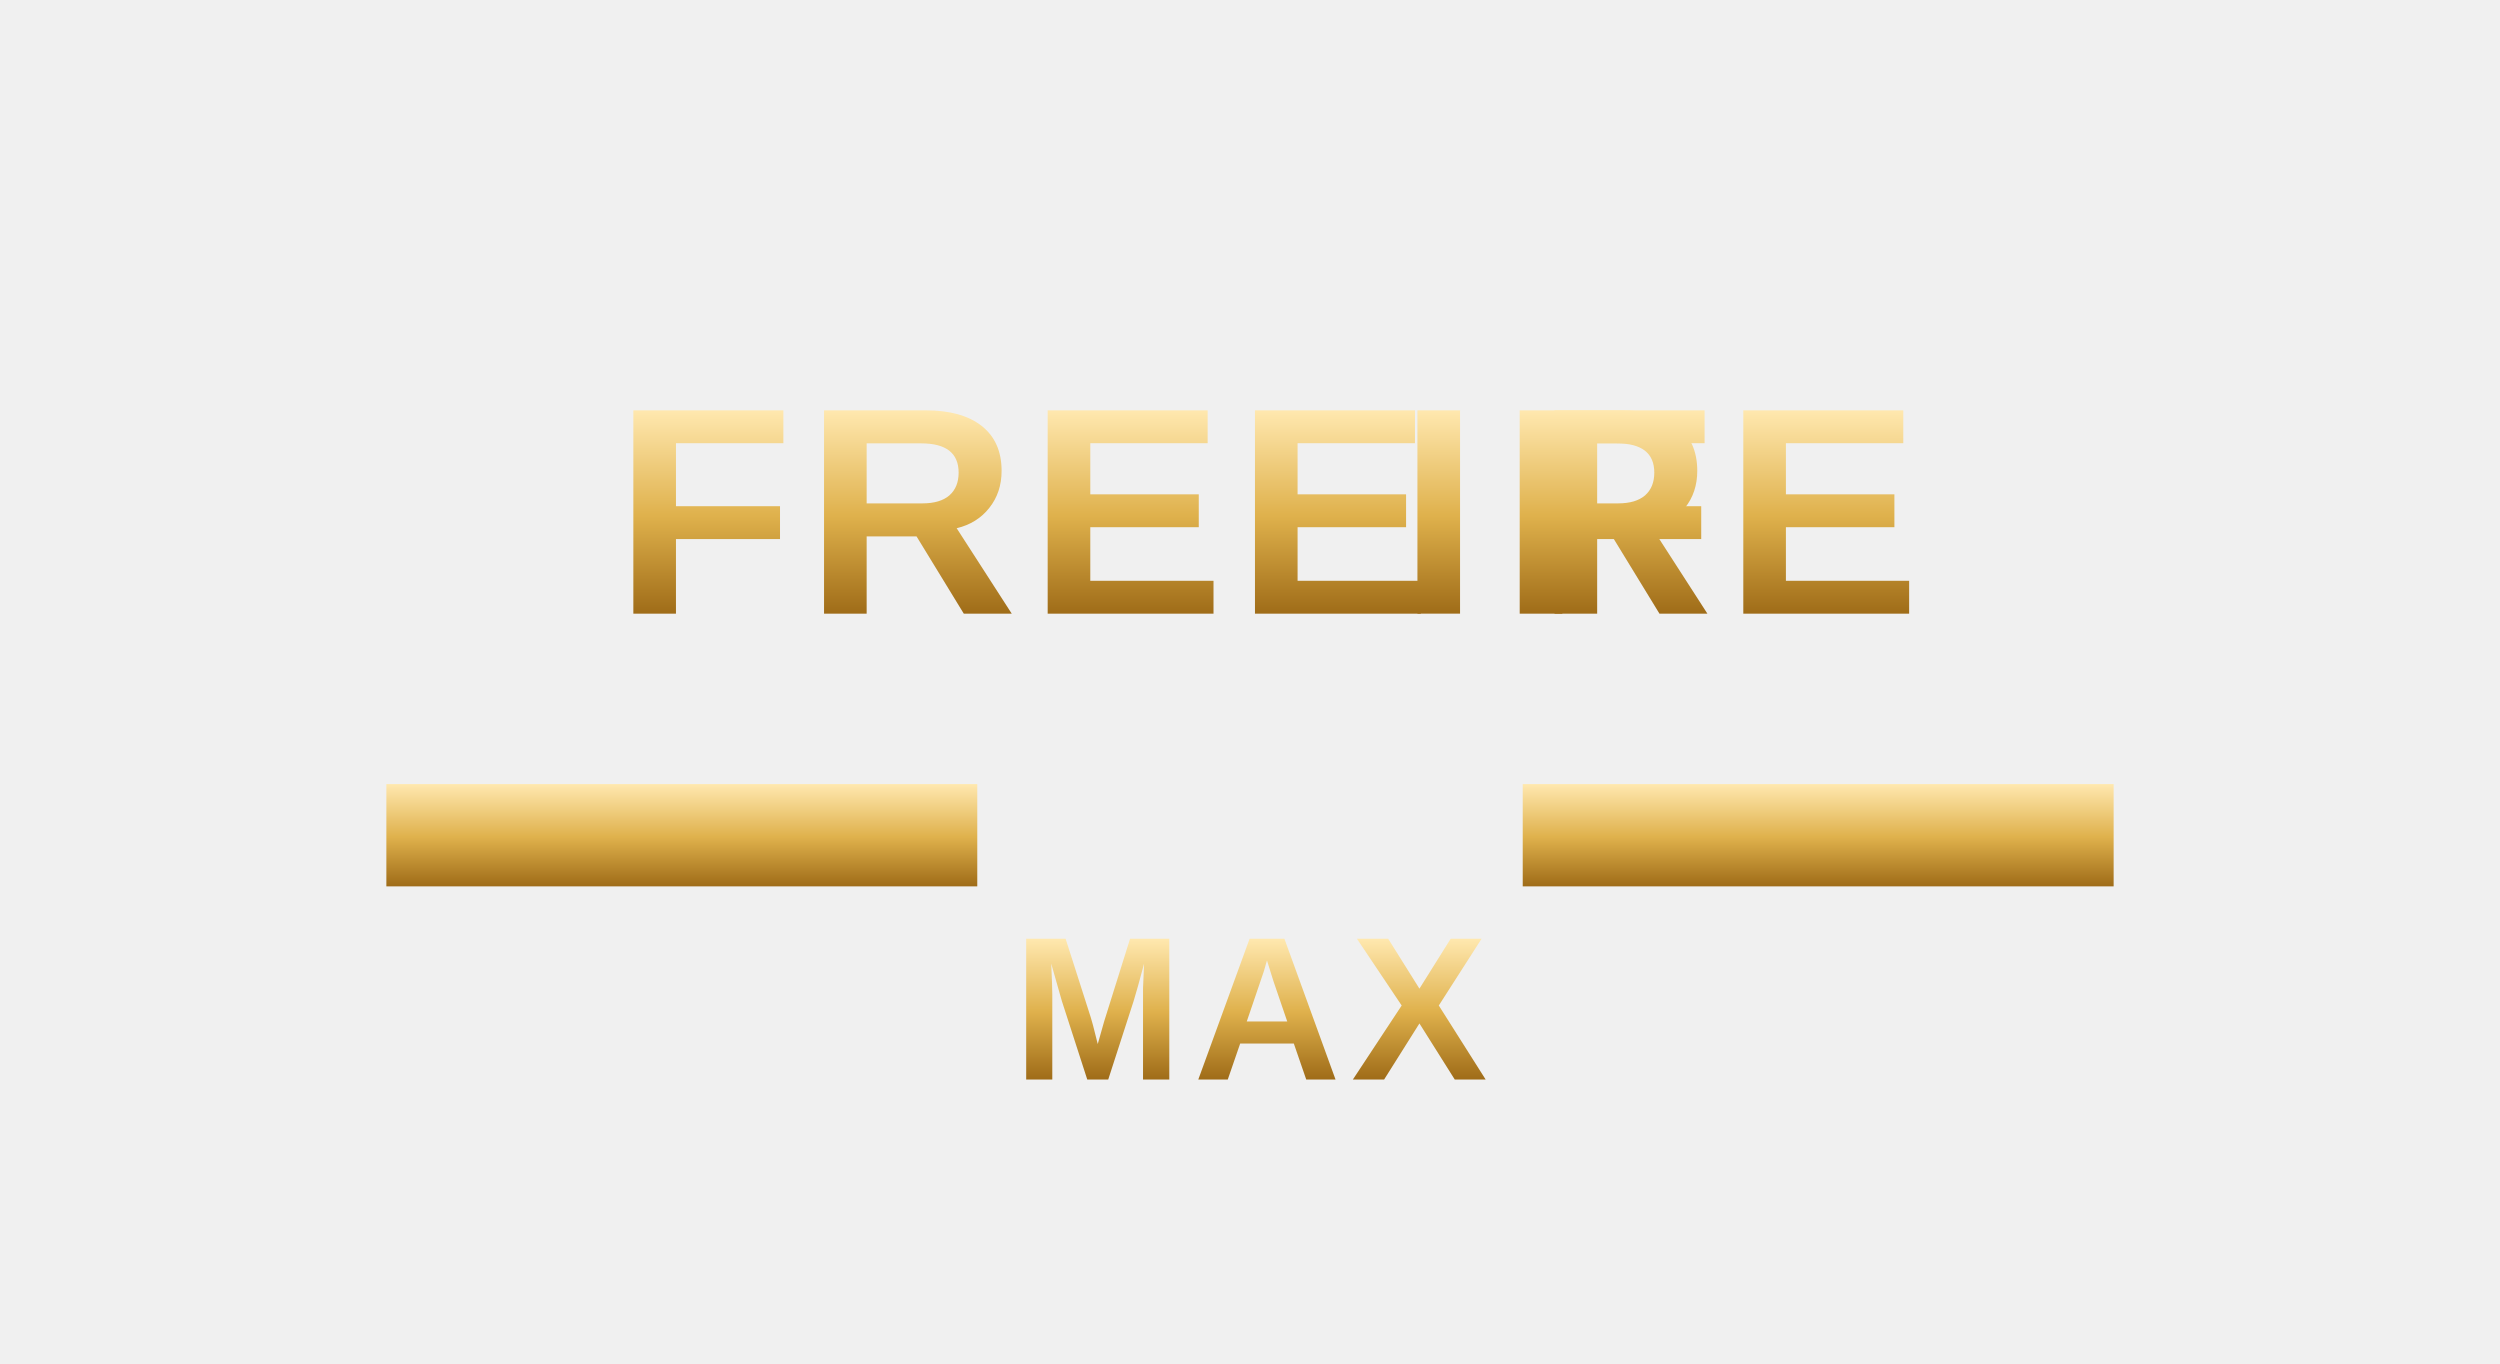
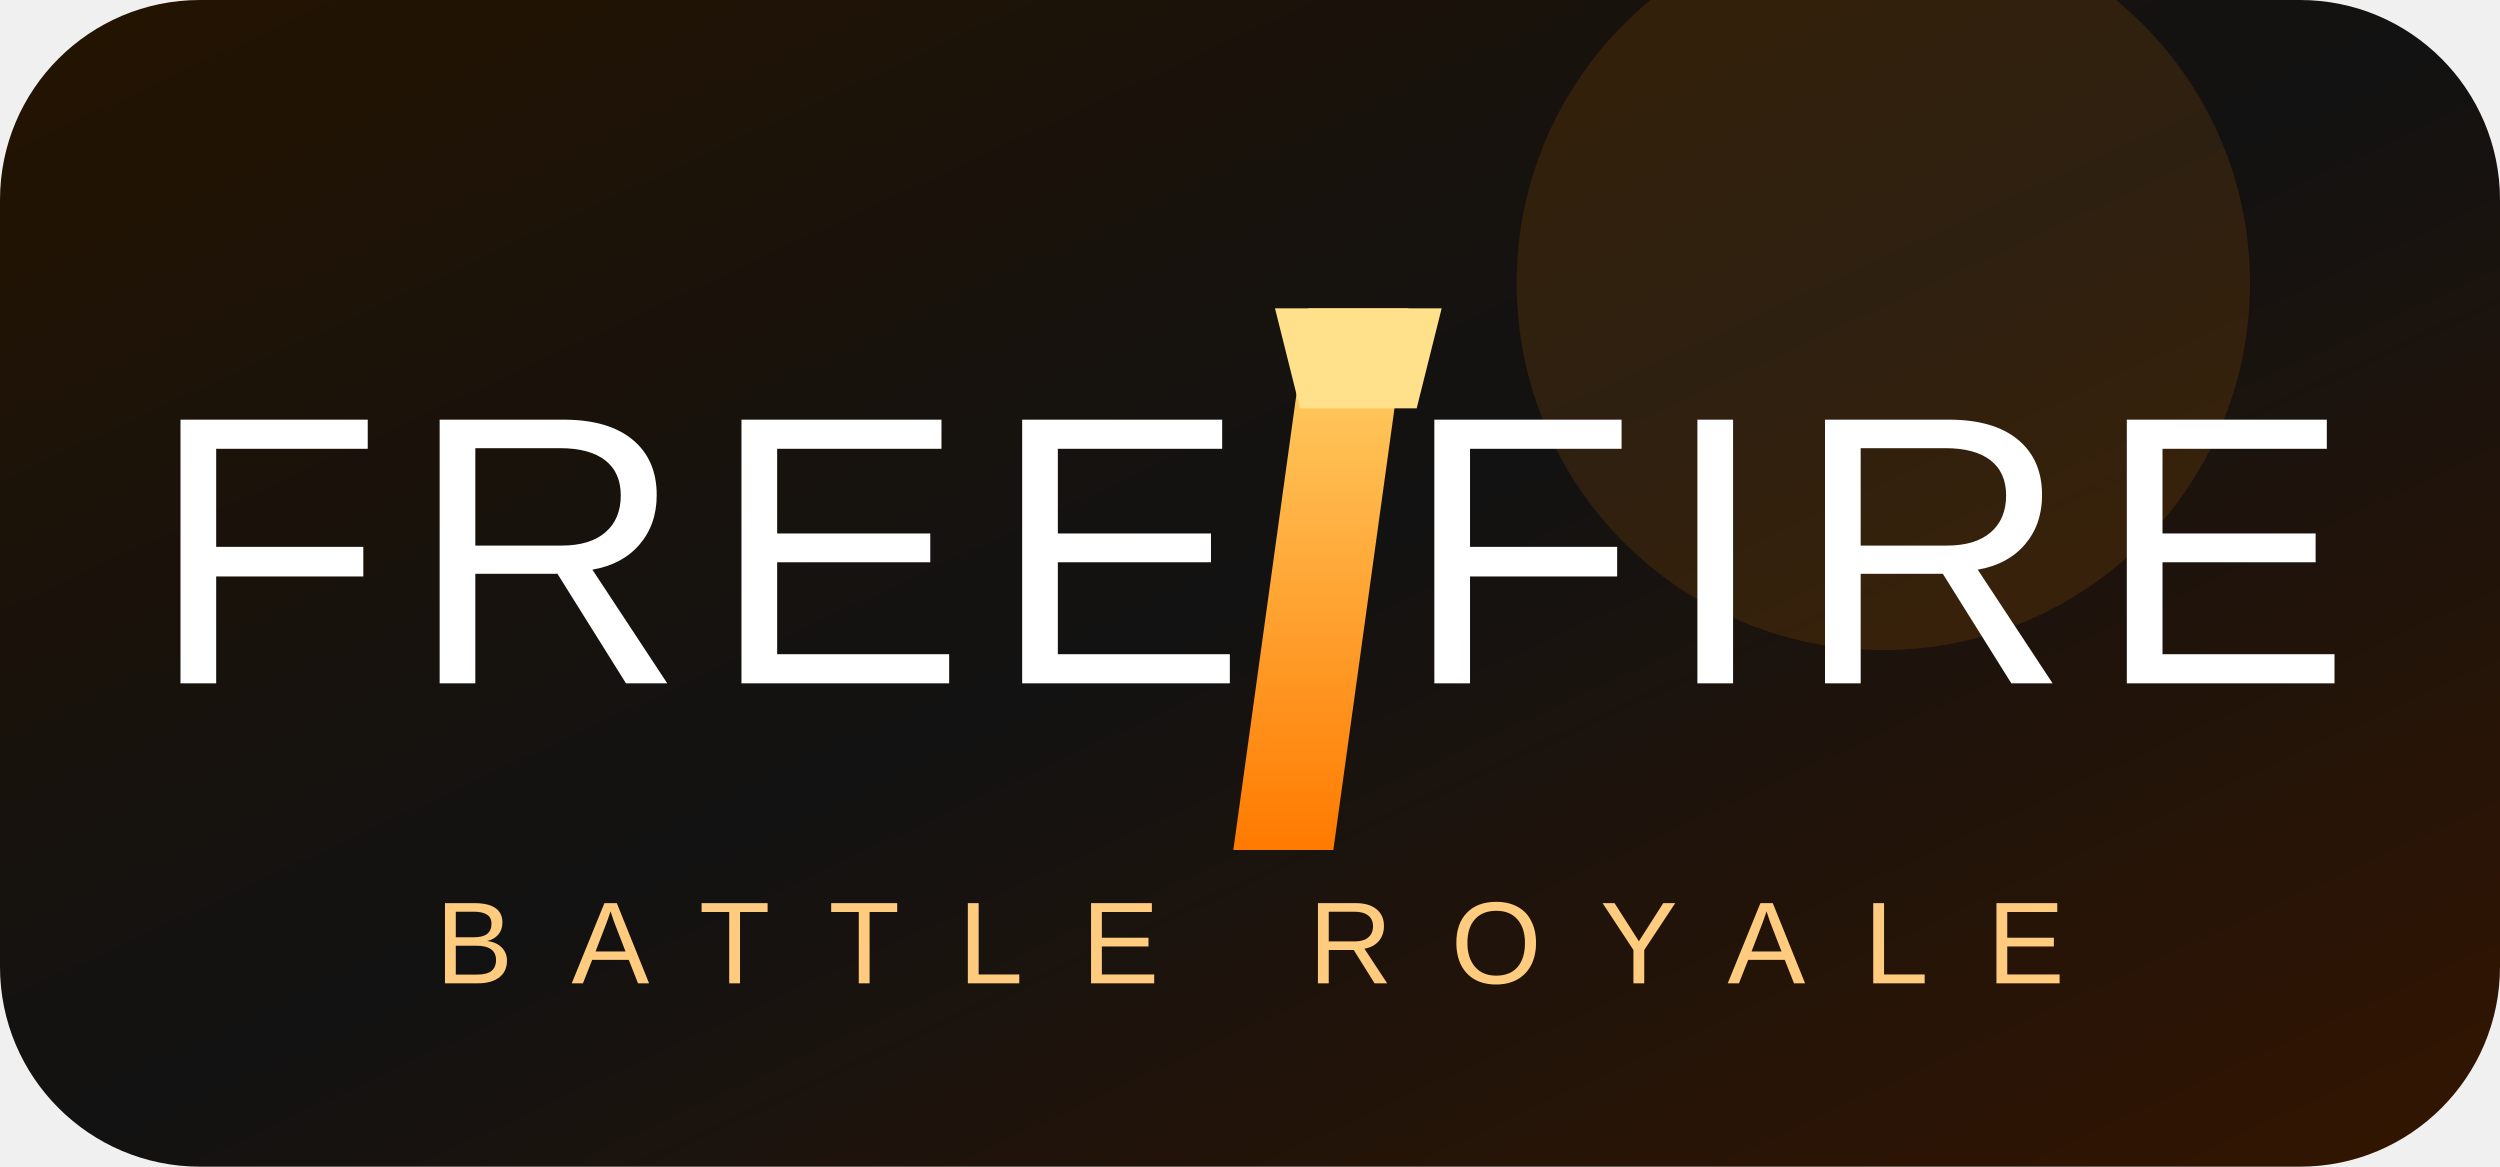
- <svg xmlns="http://www.w3.org/2000/svg" viewBox="0 0 220 120" role="img" aria-labelledby="title desc">
+ <svg xmlns="http://www.w3.org/2000/svg" viewBox="0 0 300 140" role="img" aria-labelledby="title desc">
  <defs>
-     <linearGradient id="bg" x1="0" y1="0" x2="1" y2="1">
-       <stop offset="0%" stop-color="#1b1208" />
-       <stop offset="100%" stop-color="#2d1b0b" />
+     <linearGradient id="ffBg" x1="0" y1="0" x2="1" y2="1">
+       <stop offset="0%" stop-color="#241300" />
+       <stop offset="50%" stop-color="#121212" />
+       <stop offset="100%" stop-color="#331500" />
    </linearGradient>
-     <linearGradient id="gold" x1="0" y1="0" x2="0" y2="1">
-       <stop offset="0%" stop-color="#ffe8af" />
-       <stop offset="52%" stop-color="#dfb14c" />
-       <stop offset="100%" stop-color="#9f6c18" />
+     <linearGradient id="ffBlade" x1="0" y1="0" x2="0" y2="1">
+       <stop offset="0%" stop-color="#ffd56d" />
+       <stop offset="100%" stop-color="#ff7a00" />
    </linearGradient>
  </defs>
-   <g fill="url(#gold)">
-     <text x="54" y="54" font-size="26" font-weight="800" font-family="Impact, Arial Black, Arial, sans-serif" letter-spacing="0.9">FREE F</text>
-     <text x="123" y="54" font-size="26" font-weight="800" font-family="Impact, Arial Black, Arial, sans-serif" letter-spacing="0.9">I</text>
-     <text x="132" y="54" font-size="26" font-weight="800" font-family="Impact, Arial Black, Arial, sans-serif" letter-spacing="0.9">RE</text>
-     <path d="M34 69h52v9H34z" />
-     <path d="M186 69h-52v9h52z" />
-     <text x="110" y="95" text-anchor="middle" font-size="18" font-weight="800" font-family="Impact, Arial Black, Arial, sans-serif" letter-spacing="0.9">MAX</text>
-   </g>
+   <rect width="300" height="140" rx="24" fill="url(#ffBg)" />
+   <circle cx="226" cy="34" r="44" fill="#ff8a00" opacity=".12" />
+   <text x="150" y="82" text-anchor="middle" font-family="Impact, Arial Black, Arial, sans-serif" font-size="46" letter-spacing="3" fill="#ffffff">FREE FIRE</text>
+   <path d="M157 37h12l-9 65h-12z" fill="url(#ffBlade)" />
+   <path d="M153 37h20l-3 12h-14z" fill="#ffe18b" />
+   <text x="150" y="118" text-anchor="middle" font-family="Orbitron, Arial Black, Arial, sans-serif" font-size="14" letter-spacing="7" fill="#ffcb7e">BATTLE ROYALE</text>
</svg>
